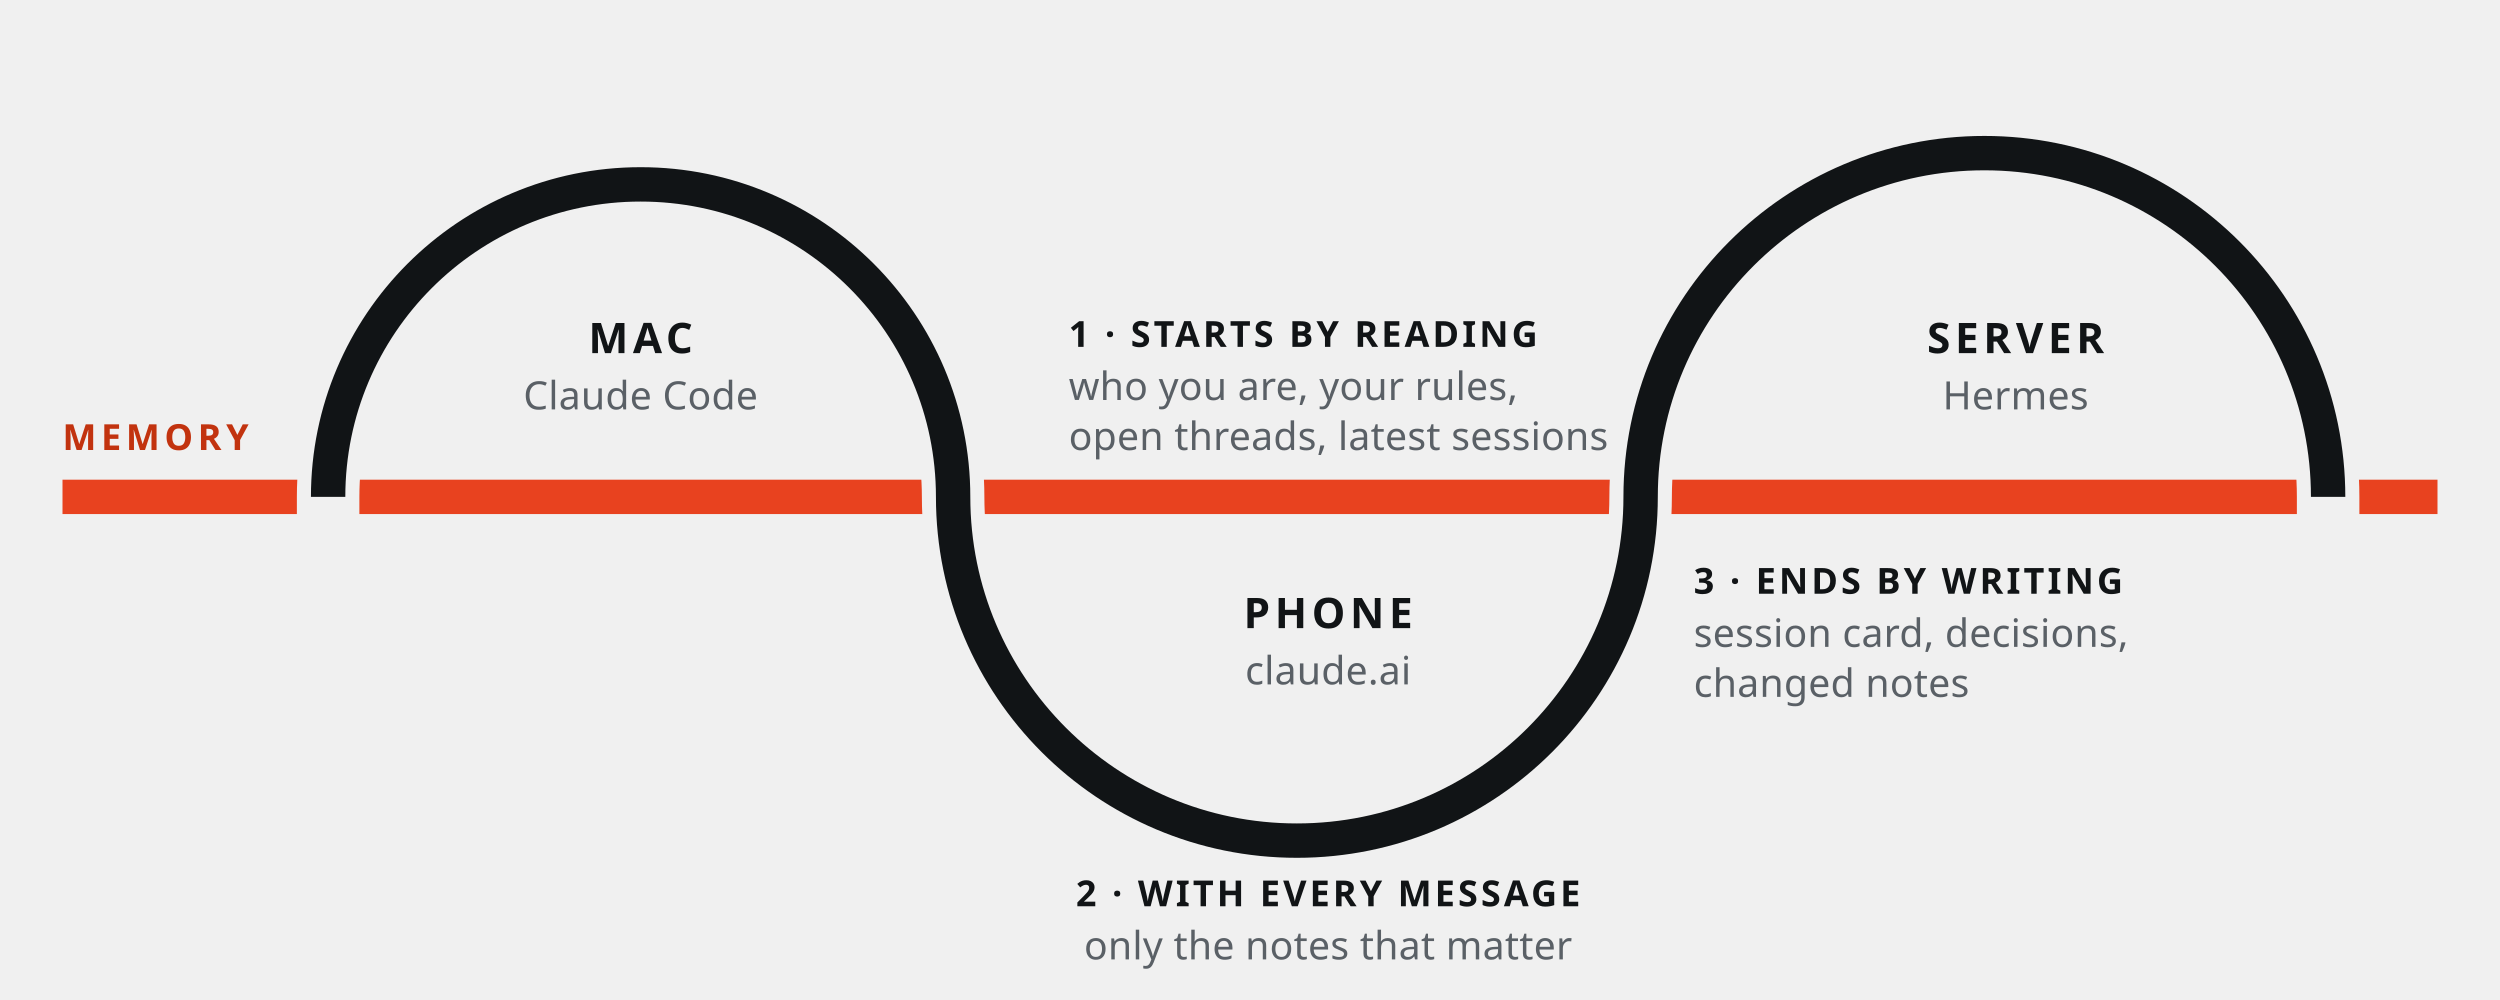
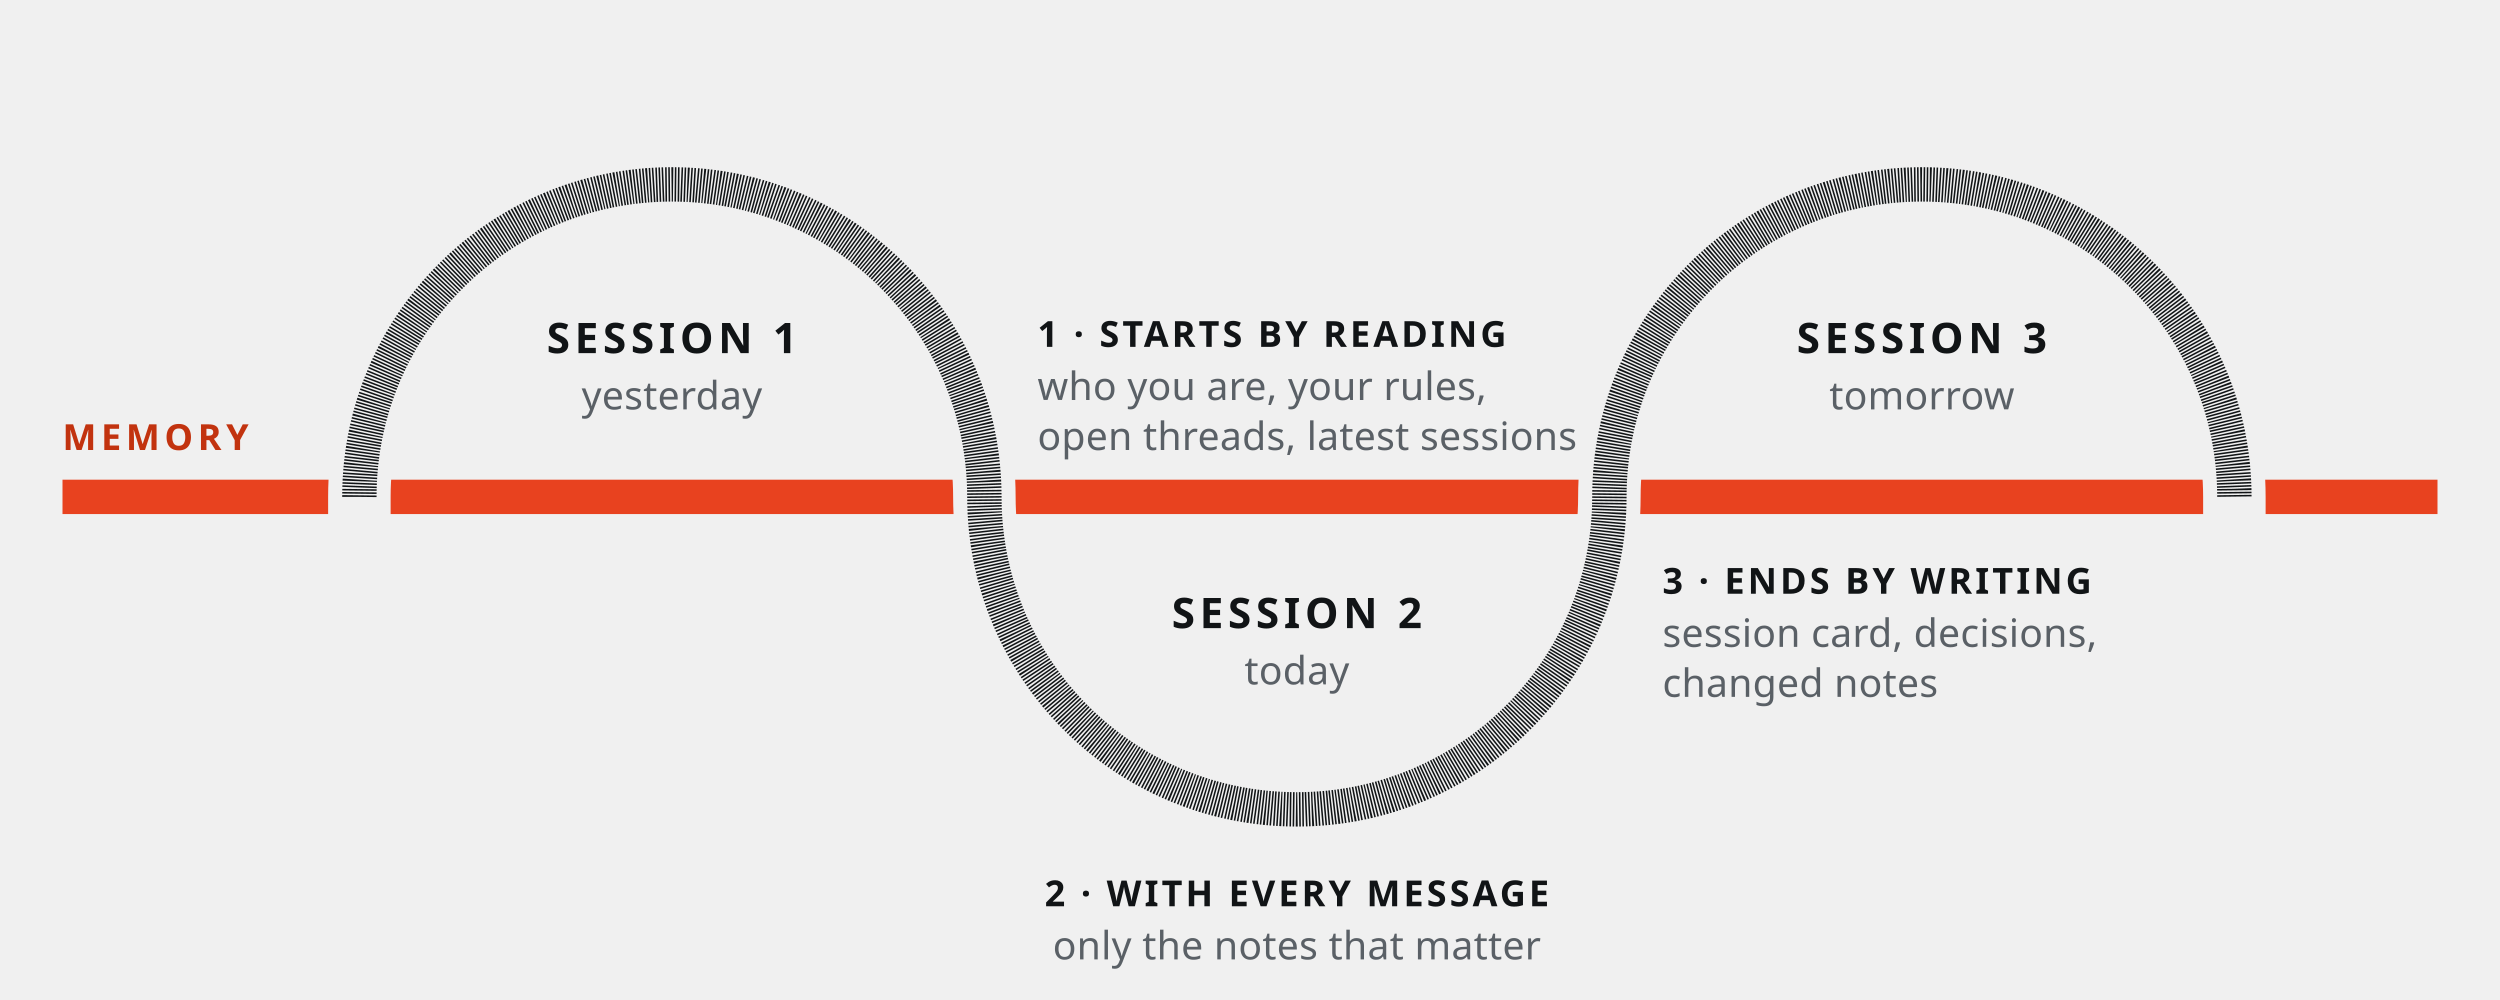
- <svg xmlns="http://www.w3.org/2000/svg" viewBox="0 0 1600 640" role="img" aria-label="Three sessions, three devices, one memory: each session starts by reading it and ends by writing to it.">
+ <svg xmlns="http://www.w3.org/2000/svg" viewBox="0 0 1600 640" role="img" aria-label="Three sessions, one memory: each session starts by reading the memory, gets the relevant notes with every message, and ends by writing to it. The next session starts where the last one left off.">
+   <style>.nokta{opacity:0}@keyframes dalga{0.00%{stroke-dashoffset:1;opacity:1}25.00%{stroke-dashoffset:0.667;opacity:1}50.00%{stroke-dashoffset:0.333;opacity:1}75.00%{stroke-dashoffset:0;opacity:1}92.14%{stroke-dashoffset:0;opacity:1}97.14%{stroke-dashoffset:0;opacity:0}100.00%{stroke-dashoffset:0;opacity:0}}.dalga{animation:dalga 14.0s linear infinite}@keyframes ad0{0.00%{opacity:0}1.43%{opacity:0}3.93%{opacity:1}92.14%{opacity:1}97.14%{opacity:0}100.00%{opacity:0}}.ad0{animation:ad0 14.0s linear infinite}@keyframes oku0{0.00%{opacity:0;transform:rotate(0deg)}0.14%{opacity:0;transform:rotate(0deg)}0.21%{opacity:1;transform:rotate(0deg)}4.86%{opacity:1;transform:rotate(35deg)}6.65%{opacity:0;transform:rotate(35deg)}100.00%{opacity:0;transform:rotate(35deg)}}.oku0{animation:oku0 14.0s linear infinite}@keyframes yaz0{0.00%{opacity:0;transform:rotate(145deg)}20.07%{opacity:0;transform:rotate(145deg)}20.14%{opacity:1;transform:rotate(145deg)}25.00%{opacity:1;transform:rotate(180deg)}27.14%{opacity:0;transform:rotate(180deg)}100.00%{opacity:0;transform:rotate(180deg)}}.yaz0{animation:yaz0 14.0s linear infinite}@keyframes not00{0.00%{opacity:0;transform:translateY(0px)}8.86%{opacity:0;transform:translateY(0px)}8.93%{opacity:1;transform:translateY(0px)}12.86%{opacity:1;transform:translateY(-140.0px)}14.29%{opacity:0;transform:translateY(-140.0px)}100.00%{opacity:0;transform:translateY(-140.0px)}}.not00{animation:not00 14.0s linear infinite}@keyframes not01{0.00%{opacity:0;transform:translateY(0px)}14.57%{opacity:0;transform:translateY(0px)}14.64%{opacity:1;transform:translateY(0px)}18.57%{opacity:1;transform:translateY(-140.0px)}20.00%{opacity:0;transform:translateY(-140.0px)}100.00%{opacity:0;transform:translateY(-140.0px)}}.not01{animation:not01 14.0s linear infinite}@keyframes ad1{0.00%{opacity:0}26.43%{opacity:0}28.93%{opacity:1}92.14%{opacity:1}97.14%{opacity:0}100.00%{opacity:0}}.ad1{animation:ad1 14.0s linear infinite}@keyframes oku1{0.00%{opacity:0;transform:rotate(0deg)}25.14%{opacity:0;transform:rotate(0deg)}25.21%{opacity:1;transform:rotate(0deg)}29.86%{opacity:1;transform:rotate(-35deg)}31.65%{opacity:0;transform:rotate(-35deg)}100.00%{opacity:0;transform:rotate(-35deg)}}.oku1{animation:oku1 14.0s linear infinite}@keyframes yaz1{0.00%{opacity:0;transform:rotate(-145deg)}45.07%{opacity:0;transform:rotate(-145deg)}45.14%{opacity:1;transform:rotate(-145deg)}50.00%{opacity:1;transform:rotate(-180deg)}52.14%{opacity:0;transform:rotate(-180deg)}100.00%{opacity:0;transform:rotate(-180deg)}}.yaz1{animation:yaz1 14.0s linear infinite}@keyframes not10{0.00%{opacity:0;transform:translateY(0px)}33.86%{opacity:0;transform:translateY(0px)}33.93%{opacity:1;transform:translateY(0px)}37.86%{opacity:1;transform:translateY(140.0px)}39.29%{opacity:0;transform:translateY(140.0px)}100.00%{opacity:0;transform:translateY(140.0px)}}.not10{animation:not10 14.0s linear infinite}@keyframes not11{0.00%{opacity:0;transform:translateY(0px)}39.57%{opacity:0;transform:translateY(0px)}39.64%{opacity:1;transform:translateY(0px)}43.57%{opacity:1;transform:translateY(140.0px)}45.00%{opacity:0;transform:translateY(140.0px)}100.00%{opacity:0;transform:translateY(140.0px)}}.not11{animation:not11 14.0s linear infinite}@keyframes ad2{0.00%{opacity:0}51.43%{opacity:0}53.93%{opacity:1}92.14%{opacity:1}97.14%{opacity:0}100.00%{opacity:0}}.ad2{animation:ad2 14.0s linear infinite}@keyframes oku2{0.00%{opacity:0;transform:rotate(0deg)}50.14%{opacity:0;transform:rotate(0deg)}50.21%{opacity:1;transform:rotate(0deg)}54.86%{opacity:1;transform:rotate(35deg)}56.65%{opacity:0;transform:rotate(35deg)}100.00%{opacity:0;transform:rotate(35deg)}}.oku2{animation:oku2 14.0s linear infinite}@keyframes yaz2{0.00%{opacity:0;transform:rotate(145deg)}70.07%{opacity:0;transform:rotate(145deg)}70.14%{opacity:1;transform:rotate(145deg)}75.00%{opacity:1;transform:rotate(180deg)}77.14%{opacity:0;transform:rotate(180deg)}100.00%{opacity:0;transform:rotate(180deg)}}.yaz2{animation:yaz2 14.0s linear infinite}@keyframes not20{0.00%{opacity:0;transform:translateY(0px)}58.86%{opacity:0;transform:translateY(0px)}58.93%{opacity:1;transform:translateY(0px)}62.86%{opacity:1;transform:translateY(-140.0px)}64.29%{opacity:0;transform:translateY(-140.0px)}100.00%{opacity:0;transform:translateY(-140.0px)}}.not20{animation:not20 14.0s linear infinite}@keyframes not21{0.00%{opacity:0;transform:translateY(0px)}64.57%{opacity:0;transform:translateY(0px)}64.64%{opacity:1;transform:translateY(0px)}68.57%{opacity:1;transform:translateY(-140.0px)}70.00%{opacity:0;transform:translateY(-140.0px)}100.00%{opacity:0;transform:translateY(-140.0px)}}.not21{animation:not21 14.0s linear infinite}@keyframes adim1{0.00%{opacity:0}25.00%{opacity:0}27.50%{opacity:1}92.14%{opacity:1}97.14%{opacity:0}100.00%{opacity:0}}.adim1{animation:adim1 14.0s linear infinite}@keyframes adim2{0.00%{opacity:0}33.93%{opacity:0}36.43%{opacity:1}92.14%{opacity:1}97.14%{opacity:0}100.00%{opacity:0}}.adim2{animation:adim2 14.0s linear infinite}@keyframes adim3{0.00%{opacity:0}45.14%{opacity:0}47.64%{opacity:1}92.14%{opacity:1}97.14%{opacity:0}100.00%{opacity:0}}.adim3{animation:adim3 14.0s linear infinite}@media (prefers-reduced-motion:reduce){*{animation:none!important}}</style>
  <defs>
    <mask id="gecit" maskUnits="userSpaceOnUse" x="0" y="0" width="1600" height="640">
      <rect width="1600" height="640" fill="#fff" />
-       <path d="M210 318A200 200 0 0 1 610 318A200 200 0 0 0 1050 318A200 200 0 0 1 1490 318" fill="none" stroke="#000" stroke-width="40" stroke-linecap="square" />
+       <path d="M230 318A200 200 0 0 1 630 318A200 200 0 0 0 1030 318A200 200 0 0 1 1430 318" fill="none" stroke="#000" stroke-width="40" stroke-linecap="square" />
    </mask>
  </defs>
  <path d="M40 318H1560" stroke="#E8421F" stroke-width="22" mask="url(#gecit)" />
-   <path d="M210 318A200 200 0 0 1 610 318A200 200 0 0 0 1050 318A200 200 0 0 1 1490 318" fill="none" stroke="#111416" stroke-width="22" />
+   <path class="dalga" d="M230 318A200 200 0 0 1 630 318A200 200 0 0 0 1030 318A200 200 0 0 1 1430 318" fill="none" stroke="#111416" stroke-width="22" pathLength="1" stroke-dasharray="1 1" />
  <text x="40.0" y="288.0" font-family="-apple-system,BlinkMacSystemFont,'Segoe UI','Noto Sans',Helvetica,Arial,sans-serif" font-size="23" font-weight="700" letter-spacing="3" text-anchor="start" fill="#C2330F">MEMORY</text>
-   <text x="410.0" y="226.0" font-family="-apple-system,BlinkMacSystemFont,'Segoe UI','Noto Sans',Helvetica,Arial,sans-serif" font-size="27" font-weight="700" letter-spacing="3" text-anchor="middle" fill="#111416">MAC</text>
-   <text x="410.0" y="262.0" font-family="-apple-system,BlinkMacSystemFont,'Segoe UI','Noto Sans',Helvetica,Arial,sans-serif" font-size="25" font-weight="400" letter-spacing="0.2" text-anchor="middle" fill="#5A6066">Claude Code</text>
-   <text x="850.0" y="402.0" font-family="-apple-system,BlinkMacSystemFont,'Segoe UI','Noto Sans',Helvetica,Arial,sans-serif" font-size="27" font-weight="700" letter-spacing="3" text-anchor="middle" fill="#111416">PHONE</text>
-   <text x="850.0" y="438.0" font-family="-apple-system,BlinkMacSystemFont,'Segoe UI','Noto Sans',Helvetica,Arial,sans-serif" font-size="25" font-weight="400" letter-spacing="0.2" text-anchor="middle" fill="#5A6066">claude.ai</text>
-   <text x="1290.0" y="226.0" font-family="-apple-system,BlinkMacSystemFont,'Segoe UI','Noto Sans',Helvetica,Arial,sans-serif" font-size="27" font-weight="700" letter-spacing="3" text-anchor="middle" fill="#111416">SERVER</text>
-   <text x="1290.0" y="262.0" font-family="-apple-system,BlinkMacSystemFont,'Segoe UI','Noto Sans',Helvetica,Arial,sans-serif" font-size="25" font-weight="400" letter-spacing="0.2" text-anchor="middle" fill="#5A6066">Hermes</text>
-   <text x="684.0" y="222.0" font-family="-apple-system,BlinkMacSystemFont,'Segoe UI','Noto Sans',Helvetica,Arial,sans-serif" font-size="23" font-weight="700" letter-spacing="2" text-anchor="start" fill="#111416">1 · STARTS BY READING</text>
-   <text x="684.0" y="256.0" font-family="-apple-system,BlinkMacSystemFont,'Segoe UI','Noto Sans',Helvetica,Arial,sans-serif" font-size="25" font-weight="400" letter-spacing="0.2" text-anchor="start" fill="#5A6066">who you are, your rules,</text>
-   <text x="684.0" y="288.0" font-family="-apple-system,BlinkMacSystemFont,'Segoe UI','Noto Sans',Helvetica,Arial,sans-serif" font-size="25" font-weight="400" letter-spacing="0.2" text-anchor="start" fill="#5A6066">open threads, latest sessions</text>
-   <text x="850.0" y="580.0" font-family="-apple-system,BlinkMacSystemFont,'Segoe UI','Noto Sans',Helvetica,Arial,sans-serif" font-size="23" font-weight="700" letter-spacing="2" text-anchor="middle" fill="#111416">2 · WITH EVERY MESSAGE</text>
-   <text x="850.0" y="614.0" font-family="-apple-system,BlinkMacSystemFont,'Segoe UI','Noto Sans',Helvetica,Arial,sans-serif" font-size="25" font-weight="400" letter-spacing="0.2" text-anchor="middle" fill="#5A6066">only the notes that matter</text>
-   <text x="1084.0" y="380.0" font-family="-apple-system,BlinkMacSystemFont,'Segoe UI','Noto Sans',Helvetica,Arial,sans-serif" font-size="23" font-weight="700" letter-spacing="2" text-anchor="start" fill="#111416">3 · ENDS BY WRITING</text>
-   <text x="1084.0" y="414.0" font-family="-apple-system,BlinkMacSystemFont,'Segoe UI','Noto Sans',Helvetica,Arial,sans-serif" font-size="25" font-weight="400" letter-spacing="0.2" text-anchor="start" fill="#5A6066">session card, decisions,</text>
-   <text x="1084.0" y="446.0" font-family="-apple-system,BlinkMacSystemFont,'Segoe UI','Noto Sans',Helvetica,Arial,sans-serif" font-size="25" font-weight="400" letter-spacing="0.2" text-anchor="start" fill="#5A6066">changed notes</text>
+   <g class="ad0">
+     <text x="430.0" y="226.0" font-family="-apple-system,BlinkMacSystemFont,'Segoe UI','Noto Sans',Helvetica,Arial,sans-serif" font-size="27" font-weight="700" letter-spacing="3" text-anchor="middle" fill="#111416">SESSION 1</text>
+     <text x="430.0" y="262.0" font-family="-apple-system,BlinkMacSystemFont,'Segoe UI','Noto Sans',Helvetica,Arial,sans-serif" font-size="25" font-weight="400" letter-spacing="0.2" text-anchor="middle" fill="#5A6066">yesterday</text>
+   </g>
+   <g transform="translate(430 318)">
+     <g class="nokta oku0">
+       <circle cx="-200" cy="0" r="14" fill="#E8421F" />
+     </g>
+     <g class="nokta yaz0">
+       <circle cx="-200" cy="0" r="14" fill="#111416" />
+     </g>
+   </g>
+   <circle class="nokta not00" cx="310" cy="318" r="9" fill="#E8421F" />
+   <circle class="nokta not01" cx="550" cy="318" r="9" fill="#E8421F" />
+   <g class="ad1">
+     <text x="830.0" y="402.0" font-family="-apple-system,BlinkMacSystemFont,'Segoe UI','Noto Sans',Helvetica,Arial,sans-serif" font-size="27" font-weight="700" letter-spacing="3" text-anchor="middle" fill="#111416">SESSION 2</text>
+     <text x="830.0" y="438.0" font-family="-apple-system,BlinkMacSystemFont,'Segoe UI','Noto Sans',Helvetica,Arial,sans-serif" font-size="25" font-weight="400" letter-spacing="0.2" text-anchor="middle" fill="#5A6066">today</text>
+   </g>
+   <g transform="translate(830 318)">
+     <g class="nokta oku1">
+       <circle cx="-200" cy="0" r="14" fill="#E8421F" />
+     </g>
+     <g class="nokta yaz1">
+       <circle cx="-200" cy="0" r="14" fill="#111416" />
+     </g>
+   </g>
+   <circle class="nokta not10" cx="710" cy="318" r="9" fill="#E8421F" />
+   <circle class="nokta not11" cx="950" cy="318" r="9" fill="#E8421F" />
+   <g class="ad2">
+     <text x="1230.0" y="226.0" font-family="-apple-system,BlinkMacSystemFont,'Segoe UI','Noto Sans',Helvetica,Arial,sans-serif" font-size="27" font-weight="700" letter-spacing="3" text-anchor="middle" fill="#111416">SESSION 3</text>
+     <text x="1230.0" y="262.0" font-family="-apple-system,BlinkMacSystemFont,'Segoe UI','Noto Sans',Helvetica,Arial,sans-serif" font-size="25" font-weight="400" letter-spacing="0.2" text-anchor="middle" fill="#5A6066">tomorrow</text>
+   </g>
+   <g transform="translate(1230 318)">
+     <g class="nokta oku2">
+       <circle cx="-200" cy="0" r="14" fill="#E8421F" />
+     </g>
+     <g class="nokta yaz2">
+       <circle cx="-200" cy="0" r="14" fill="#111416" />
+     </g>
+   </g>
+   <circle class="nokta not20" cx="1110" cy="318" r="9" fill="#E8421F" />
+   <circle class="nokta not21" cx="1350" cy="318" r="9" fill="#E8421F" />
+   <g class="adim1">
+     <text x="664.0" y="222.0" font-family="-apple-system,BlinkMacSystemFont,'Segoe UI','Noto Sans',Helvetica,Arial,sans-serif" font-size="23" font-weight="700" letter-spacing="2" text-anchor="start" fill="#111416">1 · STARTS BY READING</text>
+     <text x="664.0" y="256.0" font-family="-apple-system,BlinkMacSystemFont,'Segoe UI','Noto Sans',Helvetica,Arial,sans-serif" font-size="25" font-weight="400" letter-spacing="0.2" text-anchor="start" fill="#5A6066">who you are, your rules,</text>
+     <text x="664.0" y="288.0" font-family="-apple-system,BlinkMacSystemFont,'Segoe UI','Noto Sans',Helvetica,Arial,sans-serif" font-size="25" font-weight="400" letter-spacing="0.2" text-anchor="start" fill="#5A6066">open threads, latest sessions</text>
+   </g>
+   <g class="adim2">
+     <text x="830.0" y="580.0" font-family="-apple-system,BlinkMacSystemFont,'Segoe UI','Noto Sans',Helvetica,Arial,sans-serif" font-size="23" font-weight="700" letter-spacing="2" text-anchor="middle" fill="#111416">2 · WITH EVERY MESSAGE</text>
+     <text x="830.0" y="614.0" font-family="-apple-system,BlinkMacSystemFont,'Segoe UI','Noto Sans',Helvetica,Arial,sans-serif" font-size="25" font-weight="400" letter-spacing="0.2" text-anchor="middle" fill="#5A6066">only the notes that matter</text>
+   </g>
+   <g class="adim3">
+     <text x="1064.0" y="380.0" font-family="-apple-system,BlinkMacSystemFont,'Segoe UI','Noto Sans',Helvetica,Arial,sans-serif" font-size="23" font-weight="700" letter-spacing="2" text-anchor="start" fill="#111416">3 · ENDS BY WRITING</text>
+     <text x="1064.0" y="414.0" font-family="-apple-system,BlinkMacSystemFont,'Segoe UI','Noto Sans',Helvetica,Arial,sans-serif" font-size="25" font-weight="400" letter-spacing="0.2" text-anchor="start" fill="#5A6066">session card, decisions,</text>
+     <text x="1064.0" y="446.0" font-family="-apple-system,BlinkMacSystemFont,'Segoe UI','Noto Sans',Helvetica,Arial,sans-serif" font-size="25" font-weight="400" letter-spacing="0.2" text-anchor="start" fill="#5A6066">changed notes</text>
+   </g>
</svg>
